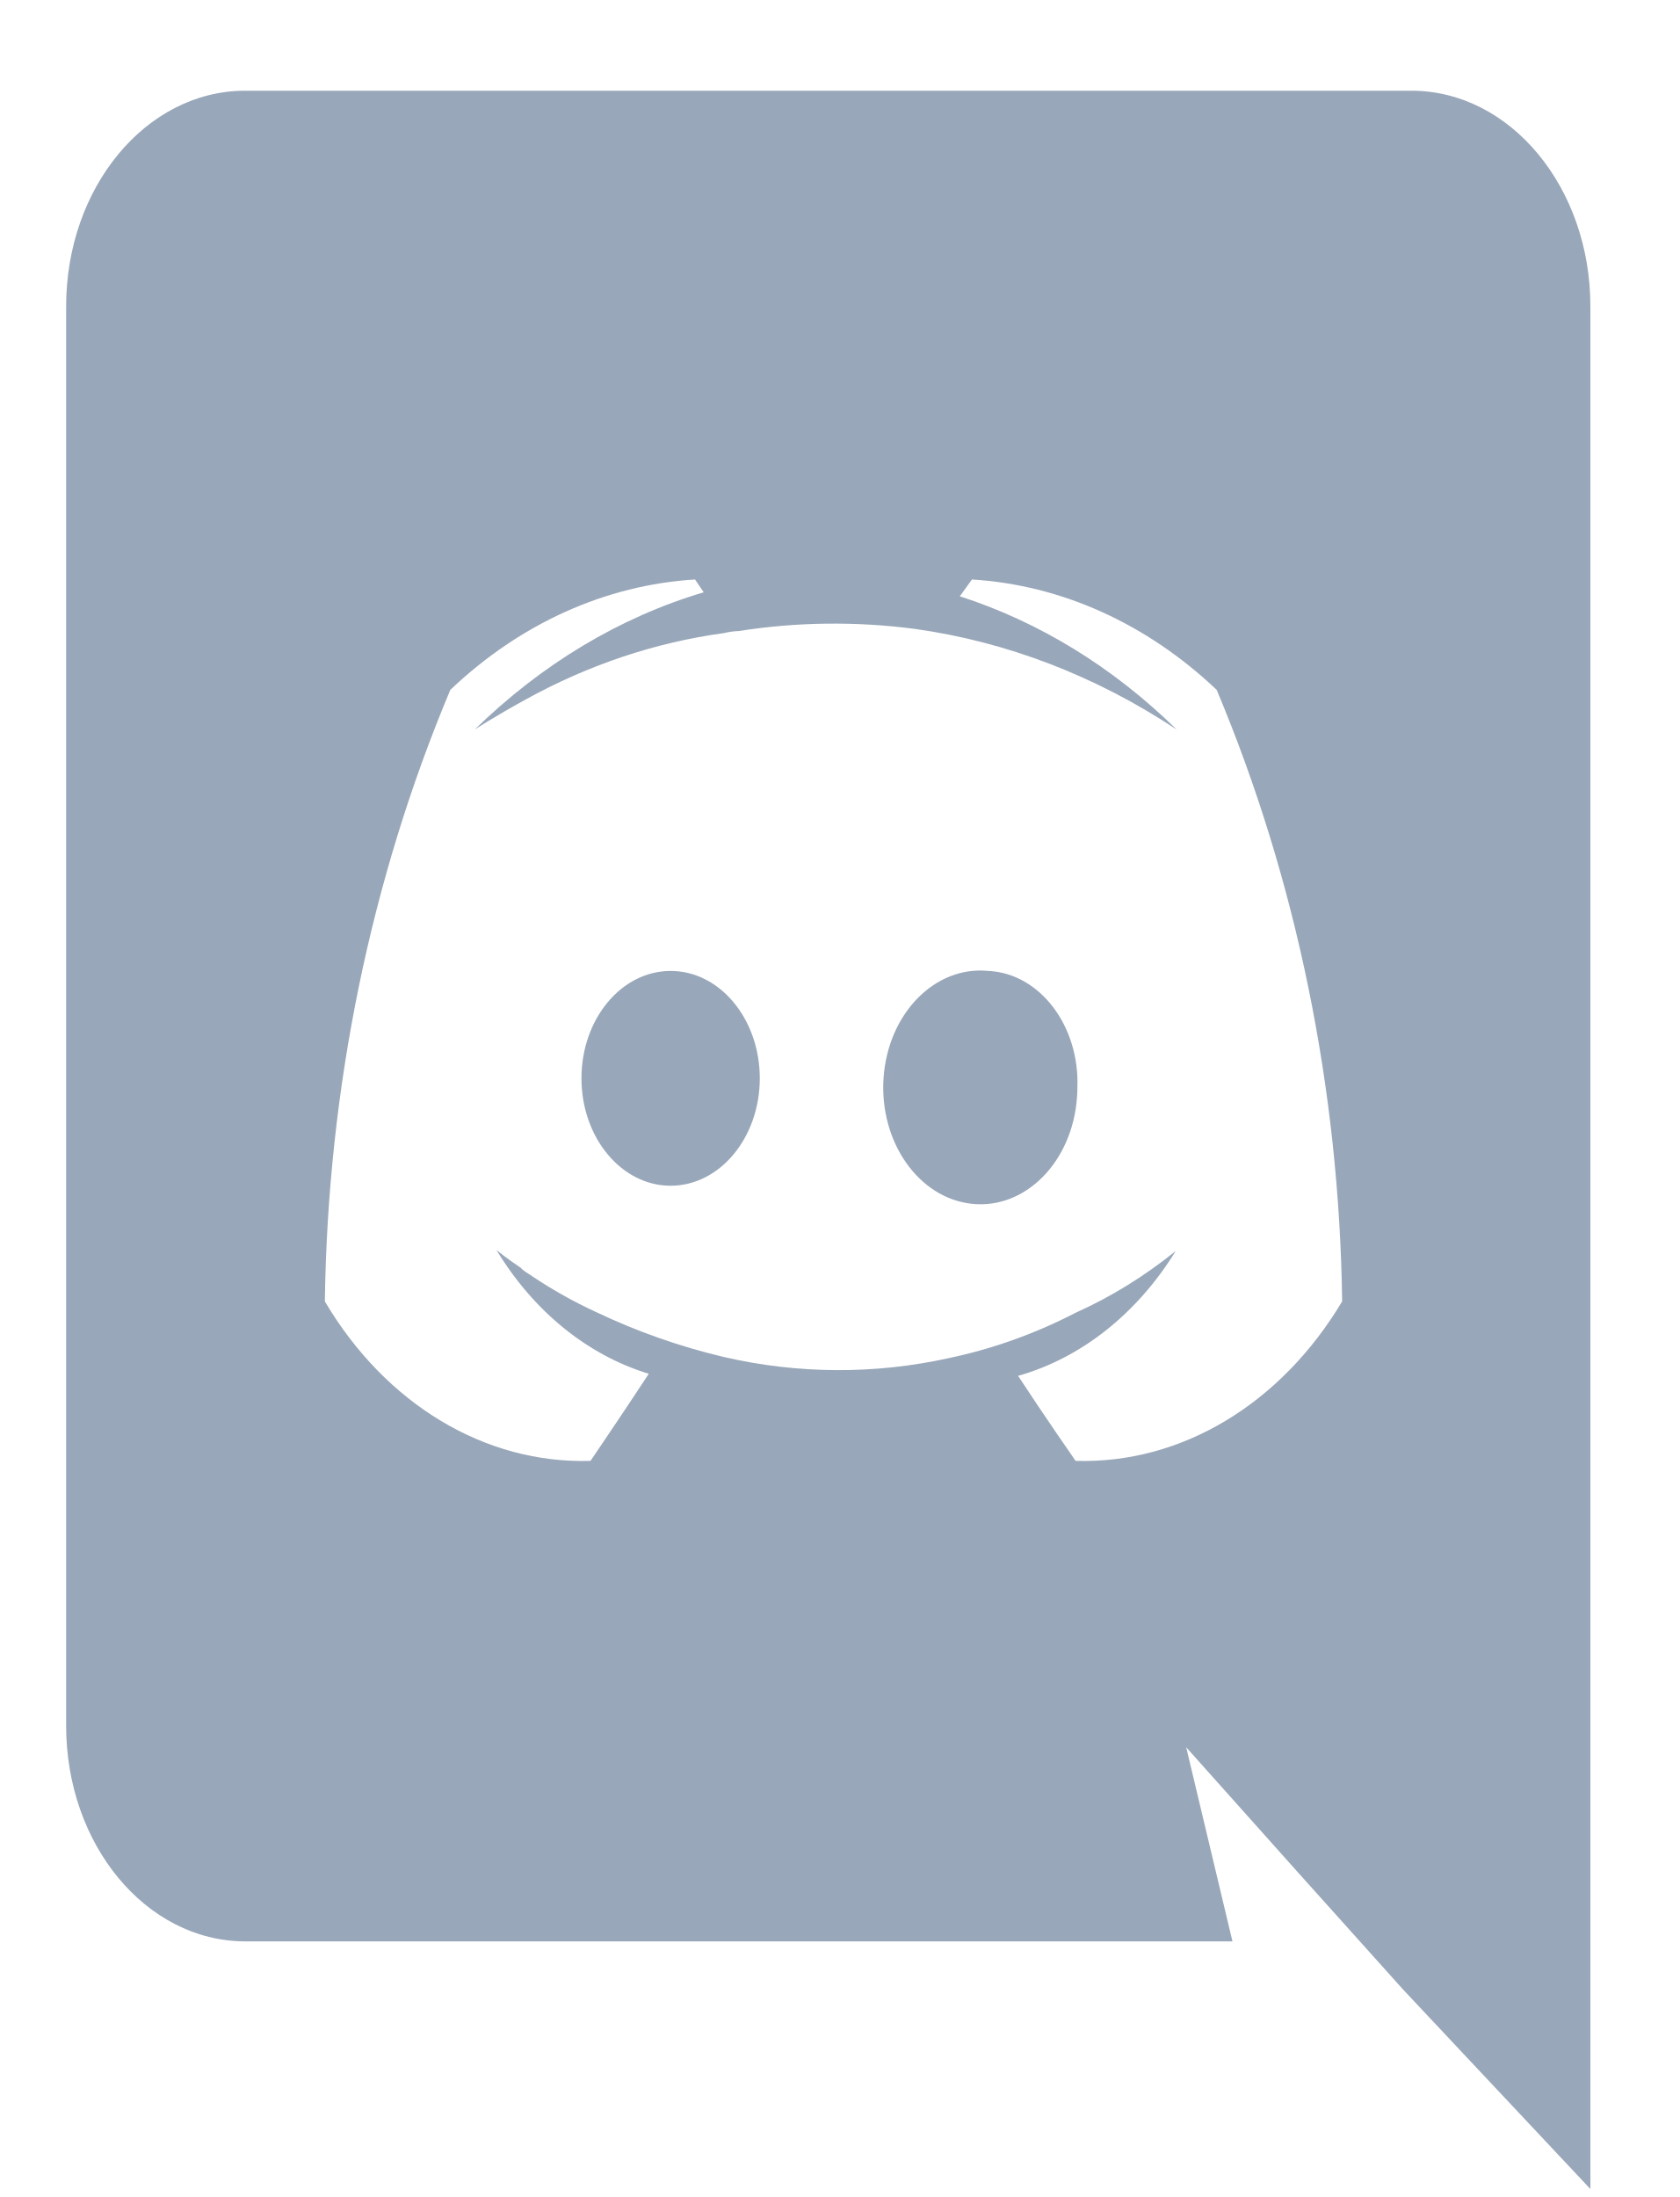
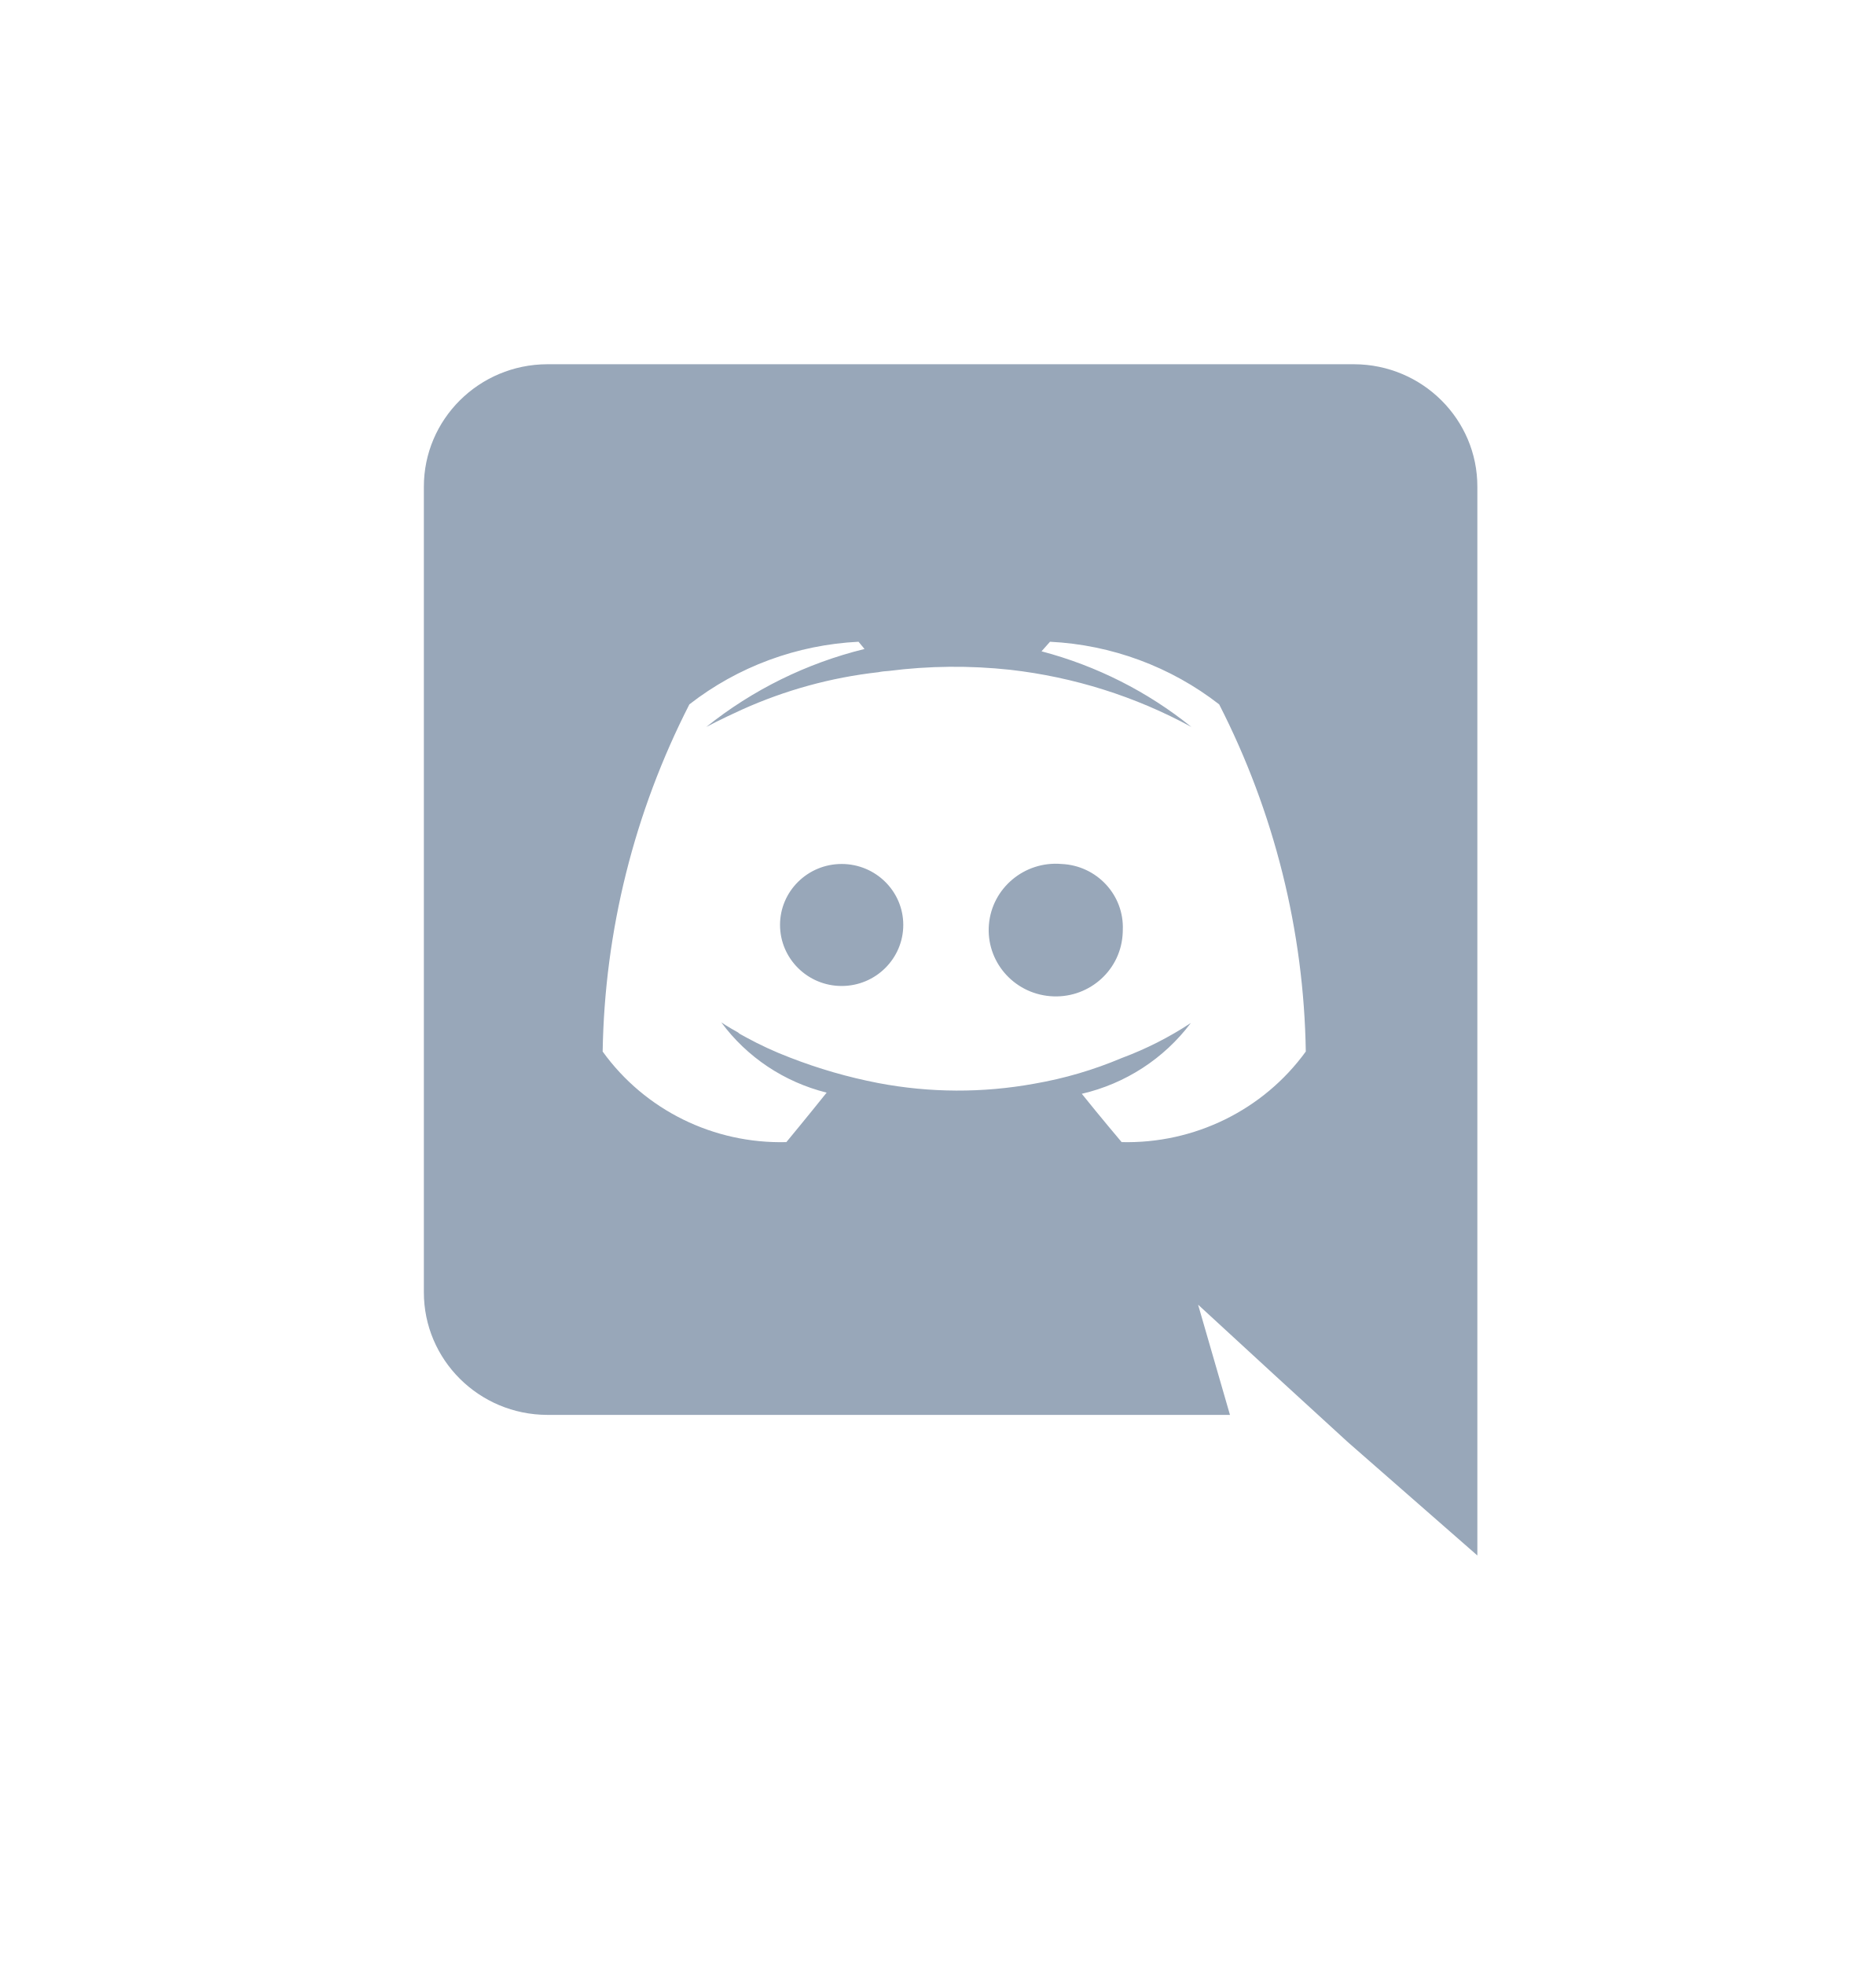
- <svg xmlns="http://www.w3.org/2000/svg" width="13" height="17" viewBox="0 0 13 17" fill="none">
-   <path d="M8.324 11.304C8.324 11.304 8.081 10.955 7.879 10.646C8.368 10.508 8.8 10.165 9.099 9.68C8.857 9.875 8.597 10.036 8.324 10.158C8.011 10.32 7.683 10.437 7.347 10.508C6.769 10.636 6.177 10.633 5.601 10.5C5.263 10.42 4.931 10.304 4.61 10.151C4.441 10.073 4.277 9.981 4.118 9.875C4.098 9.859 4.078 9.851 4.057 9.834C4.048 9.828 4.038 9.82 4.03 9.81C3.909 9.729 3.842 9.672 3.842 9.672C4.13 10.148 4.548 10.486 5.021 10.63C4.819 10.938 4.57 11.304 4.57 11.304C3.757 11.329 2.986 10.868 2.514 10.07C2.536 8.424 2.868 6.806 3.485 5.338C4.027 4.823 4.689 4.526 5.379 4.484L5.446 4.583C4.797 4.776 4.192 5.139 3.674 5.645C3.674 5.645 3.821 5.548 4.071 5.411C4.555 5.144 5.072 4.971 5.601 4.899C5.639 4.89 5.677 4.884 5.716 4.883C6.168 4.812 6.625 4.807 7.078 4.866C7.789 4.965 8.479 5.229 9.106 5.645C8.614 5.162 8.042 4.812 7.428 4.614L7.522 4.484C8.212 4.526 8.874 4.824 9.416 5.338C10.033 6.806 10.365 8.424 10.387 10.07C9.911 10.867 9.139 11.329 8.324 11.304ZM10.926 0.702H1.894C1.129 0.704 0.51 1.453 0.512 2.374V13.35C0.51 14.271 1.129 15.019 1.894 15.022H9.538L9.18 13.52L10.043 14.486L10.859 15.395L12.308 16.938V2.374C12.31 1.453 11.691 0.704 10.926 0.702ZM7.65 7.513C7.237 7.471 6.874 7.84 6.838 8.338C6.803 8.835 7.11 9.273 7.524 9.315C7.937 9.358 8.3 8.988 8.335 8.49C8.337 8.464 8.338 8.439 8.338 8.414C8.355 7.937 8.047 7.533 7.651 7.513H7.65ZM5.19 7.513C4.809 7.513 4.5 7.885 4.5 8.344C4.5 8.802 4.809 9.175 5.19 9.175C5.571 9.175 5.88 8.802 5.88 8.344C5.88 7.885 5.571 7.513 5.19 7.513Z" fill="#98A7B9" />
+ <svg xmlns="http://www.w3.org/2000/svg" width="21" height="22" viewBox="0 0 21 22" fill="none">
+   <path d="M12.559 12.787C12.559 12.787 12.316 12.5 12.113 12.246C12.602 12.133 13.035 11.851 13.334 11.453C13.092 11.613 12.831 11.745 12.559 11.846C12.245 11.979 11.917 12.075 11.581 12.133C11.004 12.238 10.412 12.236 9.835 12.126C9.497 12.061 9.165 11.965 8.844 11.84C8.676 11.776 8.511 11.7 8.352 11.613C8.332 11.6 8.312 11.593 8.292 11.58C8.282 11.575 8.272 11.568 8.265 11.56C8.143 11.493 8.076 11.446 8.076 11.446C8.364 11.837 8.782 12.115 9.256 12.233C9.053 12.487 8.805 12.787 8.805 12.787C7.991 12.808 7.221 12.429 6.748 11.773C6.77 10.421 7.102 9.093 7.719 7.886C8.262 7.463 8.924 7.219 9.613 7.185L9.68 7.266C9.032 7.425 8.427 7.723 7.908 8.139C7.908 8.139 8.056 8.059 8.305 7.946C8.79 7.727 9.306 7.585 9.835 7.526C9.873 7.518 9.912 7.514 9.95 7.512C10.402 7.454 10.859 7.45 11.312 7.499C12.023 7.58 12.713 7.797 13.34 8.139C12.848 7.742 12.276 7.454 11.662 7.292L11.757 7.185C12.446 7.219 13.108 7.464 13.651 7.886C14.268 9.093 14.6 10.421 14.621 11.773C14.146 12.428 13.373 12.807 12.559 12.787ZM15.161 4.078H6.128C5.363 4.08 4.745 4.695 4.746 5.451V14.467C4.745 15.224 5.363 15.839 6.128 15.841H13.772L13.415 14.607L14.277 15.4L15.093 16.147L16.542 17.415V5.451C16.544 4.695 15.926 4.08 15.161 4.078ZM11.885 9.673C11.472 9.638 11.108 9.942 11.073 10.35C11.038 10.759 11.344 11.118 11.758 11.153C12.171 11.188 12.535 10.885 12.569 10.476C12.571 10.454 12.572 10.433 12.572 10.413C12.589 10.021 12.281 9.69 11.885 9.673H11.885ZM9.424 9.673C9.043 9.673 8.734 9.979 8.734 10.355C8.734 10.732 9.043 11.039 9.424 11.039C9.805 11.039 10.114 10.732 10.114 10.355C10.114 9.979 9.805 9.673 9.424 9.673Z" fill="#98A7B9" />
</svg>
